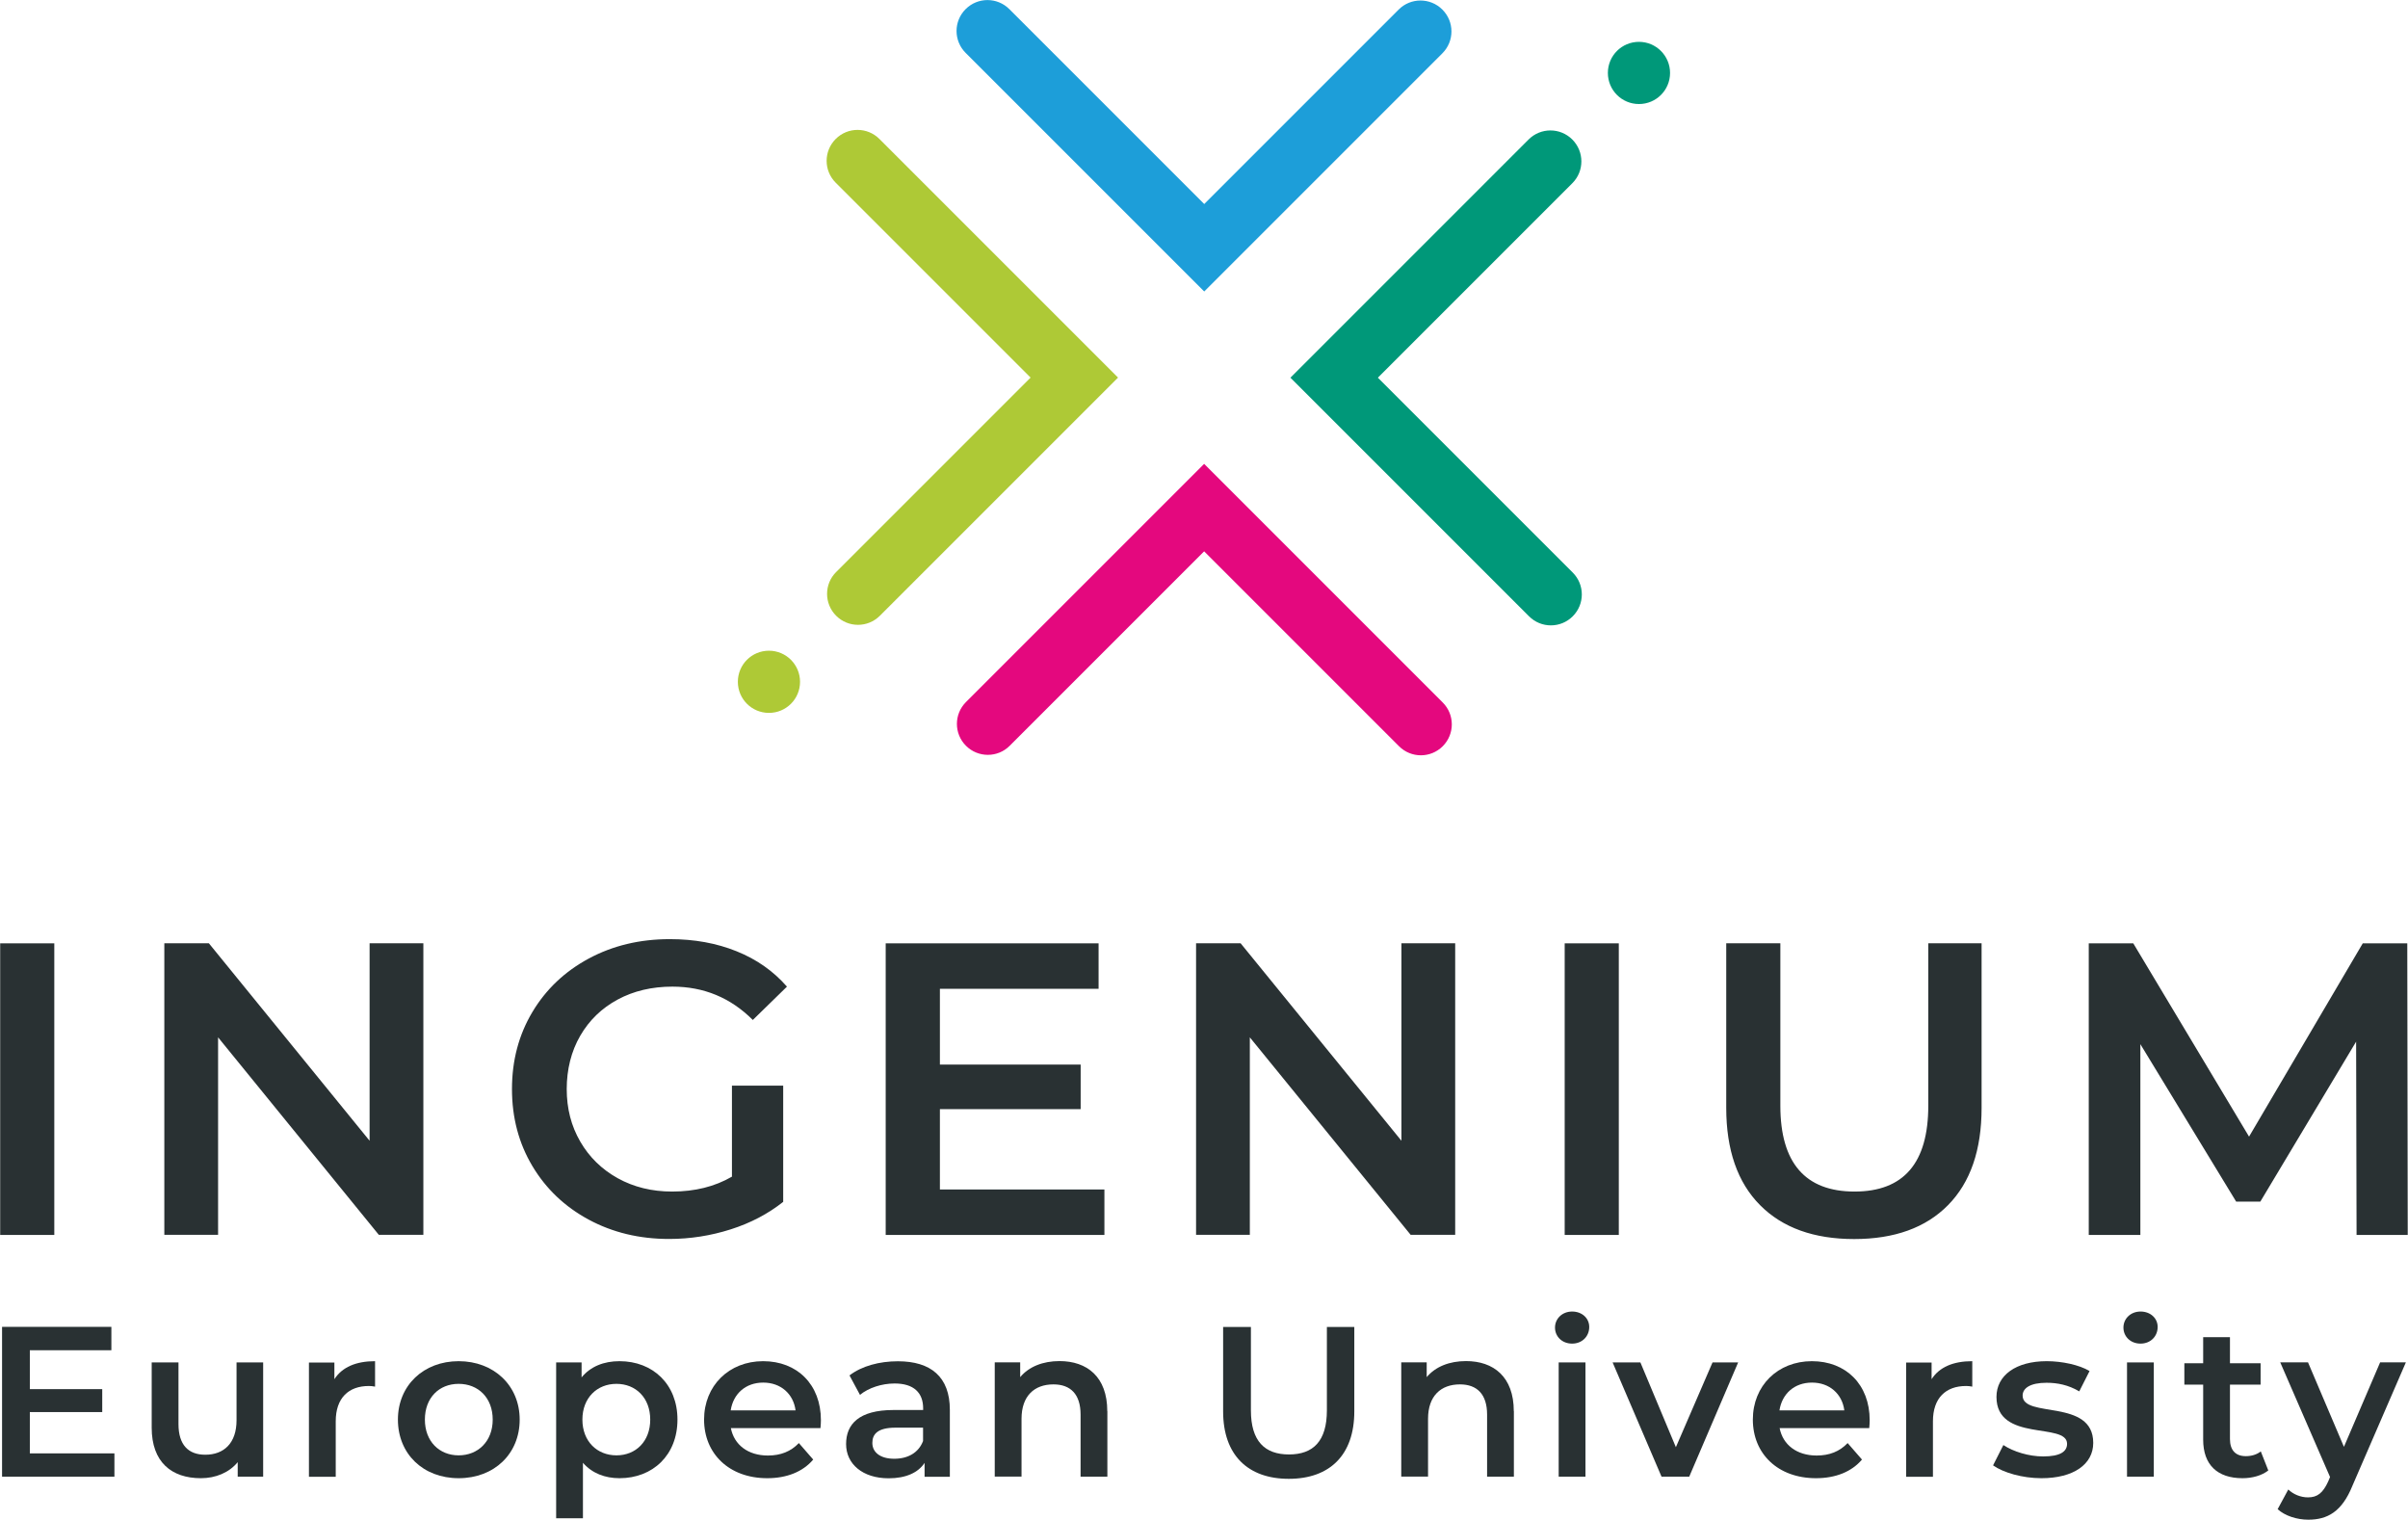
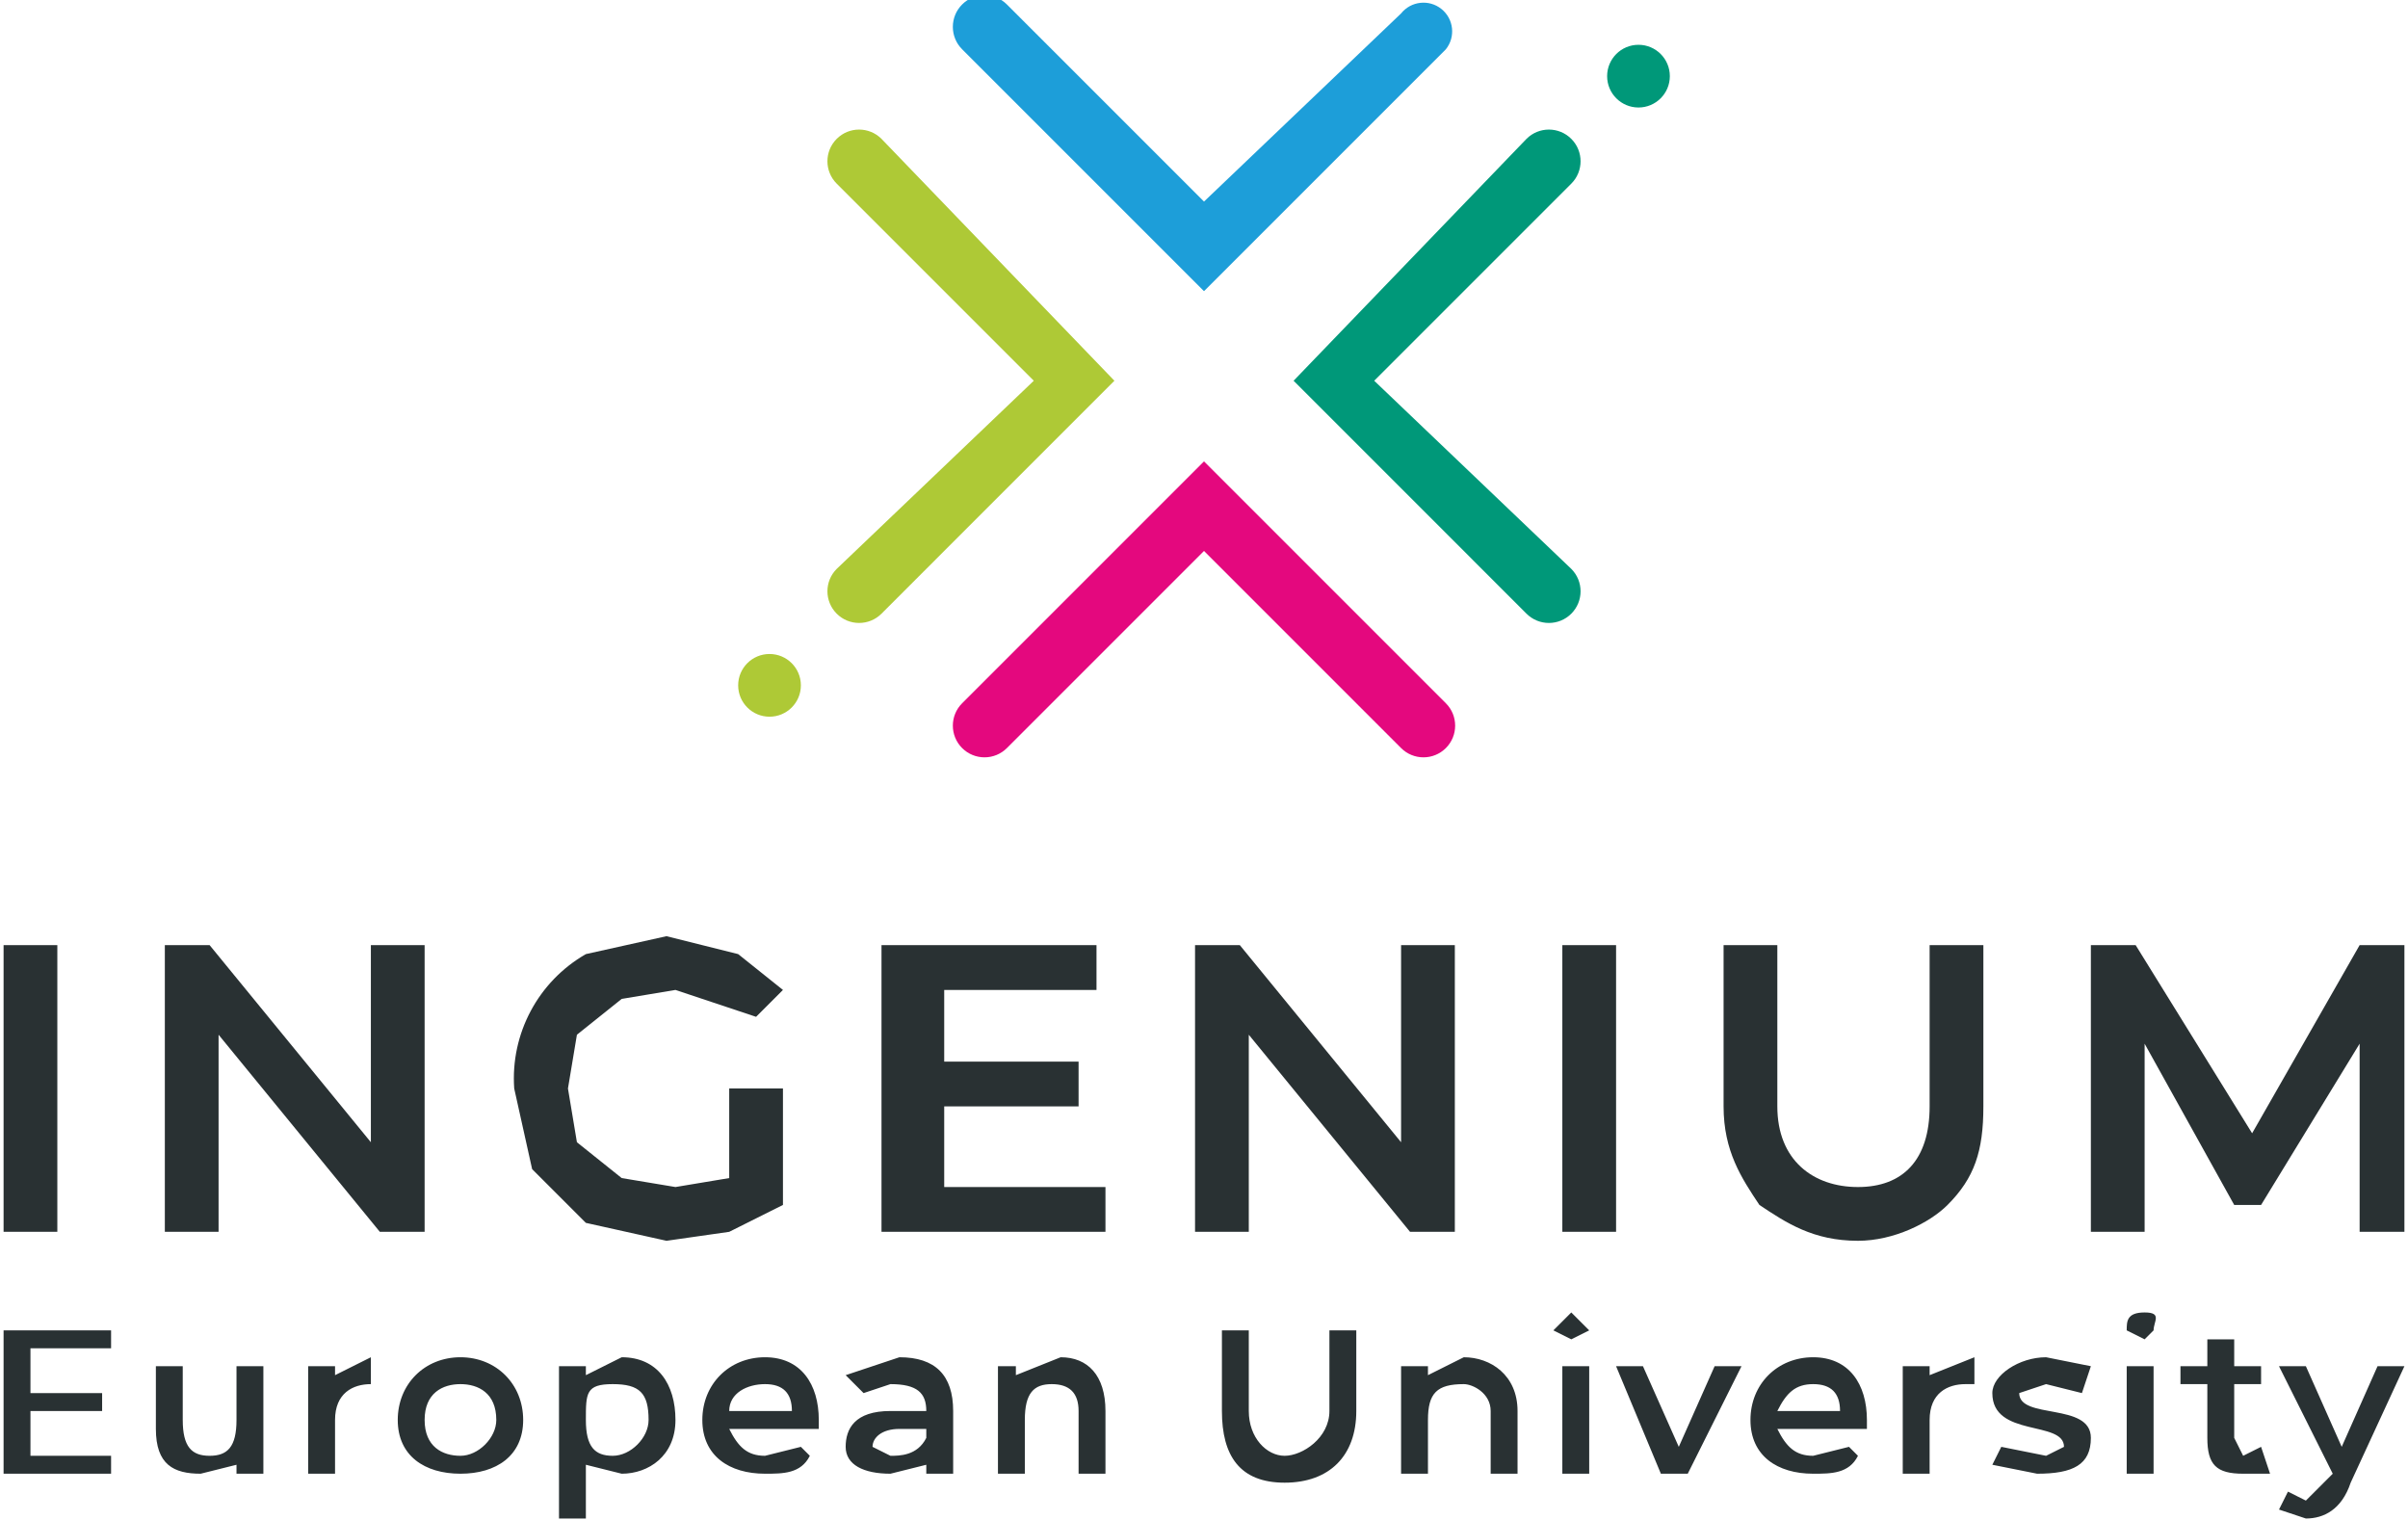
- <svg xmlns="http://www.w3.org/2000/svg" id="Layer_1" data-name="Layer 1" version="1.1" viewBox="15.63 21.47 268.75 169.62">
-   <defs>
-     <style>
-       .cls-1 {
-         fill: #293133;
-       }
- 
-       .cls-1, .cls-2, .cls-3, .cls-4, .cls-5 {
-         stroke-width: 0px;
-       }
- 
-       .cls-2 {
-         fill: #009879;
-       }
- 
-       .cls-3 {
-         fill: #aec936;
-       }
- 
-       .cls-4 {
-         fill: #1d9ed9;
-       }
- 
-       .cls-5 {
-         fill: #e4087e;
-       }
-     </style>
-   </defs>
-   <path class="cls-5" d="M150.02,73.24l26.63,26.63c1.35,1.35,1.35,3.53,0,4.88-1.35,1.35-3.53,1.35-4.88,0l-21.75-21.75-21.7,21.7c-1.34,1.35-3.53,1.35-4.88,0-1.35-1.35-1.35-3.53,0-4.88l26.58-26.58Z" />
-   <path class="cls-2" d="M191.16,85.37l-21.75-21.75,21.7-21.7c1.35-1.34,1.35-3.53,0-4.88-1.35-1.35-3.53-1.35-4.88,0l-26.58,26.58,26.63,26.63c1.35,1.35,3.53,1.35,4.88,0,1.35-1.35,1.35-3.53,0-4.88M202.02,29.61c0-1.91-1.55-3.47-3.47-3.47s-3.47,1.55-3.47,3.47,1.55,3.47,3.47,3.47,3.47-1.55,3.47-3.47" />
-   <path class="cls-3" d="M104.92,97.56c0-1.91-1.55-3.47-3.47-3.47s-3.47,1.55-3.47,3.47,1.55,3.47,3.47,3.47,3.47-1.55,3.47-3.47M140.41,63.61l-26.63-26.63c-1.35-1.35-3.53-1.35-4.88,0-1.35,1.35-1.35,3.53,0,4.88l21.75,21.75-21.7,21.7c-1.35,1.34-1.35,3.53,0,4.88,1.35,1.35,3.53,1.35,4.88,0l26.58-26.58Z" />
-   <path class="cls-4" d="M150.03,54l-26.63-26.63c-1.35-1.35-1.35-3.53,0-4.88,1.35-1.35,3.53-1.35,4.88,0l21.75,21.75,21.7-21.7c1.34-1.35,3.53-1.35,4.88,0,1.35,1.35,1.35,3.53,0,4.88l-26.58,26.58Z" />
-   <path class="cls-1" d="M284.35,159.29l-.05-32.54h-4.97l-12.69,21.57-12.92-21.57h-4.97v32.54h5.76v-21.29l10.69,17.57h2.7l10.69-17.85.05,21.57h5.72ZM222.57,159.75c4.49,0,7.99-1.26,10.48-3.79,2.49-2.53,3.74-6.14,3.74-10.86v-18.36h-5.95v18.13c0,6.39-2.74,9.58-8.23,9.58s-8.28-3.19-8.28-9.58v-18.13h-6.04v18.36c0,4.71,1.26,8.33,3.77,10.86,2.51,2.53,6.01,3.79,10.51,3.79M190.26,159.29h6.04v-32.54h-6.04v32.54ZM172.04,126.74v22.04l-17.95-22.04h-4.97v32.54h6v-22.04l17.95,22.04h4.97v-32.54h-6ZM120.53,154.22v-8.97h15.71v-4.97h-15.71v-8.46h17.71v-5.07h-23.76v32.54h24.41v-5.07h-18.36ZM97.33,152.78c-1.92,1.12-4.15,1.67-6.69,1.67-2.26,0-4.28-.5-6.07-1.49-1.78-.99-3.18-2.36-4.18-4.09-1.01-1.74-1.51-3.69-1.51-5.86s.5-4.21,1.51-5.95c1.01-1.74,2.4-3.08,4.18-4.04,1.78-.96,3.82-1.44,6.11-1.44,3.5,0,6.49,1.24,8.97,3.72l3.81-3.72c-1.52-1.74-3.39-3.05-5.63-3.95-2.23-.9-4.71-1.35-7.44-1.35-3.35,0-6.36.72-9.04,2.16-2.68,1.44-4.78,3.43-6.3,5.97-1.52,2.54-2.28,5.41-2.28,8.6s.76,6.06,2.28,8.6c1.52,2.54,3.61,4.53,6.28,5.97,2.67,1.44,5.66,2.16,8.97,2.16,2.36,0,4.65-.36,6.88-1.07,2.23-.71,4.18-1.74,5.86-3.07v-12.97h-5.72v10.13ZM56.88,126.74v22.04l-17.94-22.04h-4.97v32.54h6v-22.04l17.94,22.04h4.97v-32.54h-6ZM15.65,159.29h6.04v-32.54h-6.04v32.54Z" />
-   <g>
-     <polygon class="cls-1" points="28.4 183.67 28.4 186.27 15.86 186.27 15.86 169.55 28.06 169.55 28.06 172.16 18.96 172.16 18.96 176.5 27.04 176.5 27.04 179.06 18.96 179.06 18.96 183.67 28.4 183.67" />
-     <path class="cls-1" d="M45,173.52v12.75h-2.84v-1.62c-.96,1.17-2.46,1.79-4.11,1.79-3.27,0-5.49-1.79-5.49-5.64v-7.28h2.99v6.88c0,2.32,1.1,3.42,2.99,3.42,2.08,0,3.49-1.29,3.49-3.85v-6.45h2.99Z" />
-     <path class="cls-1" d="M57.49,173.38v2.84c-.26-.05-.48-.07-.69-.07-2.27,0-3.7,1.34-3.7,3.94v6.19h-2.99v-12.75h2.84v1.86c.86-1.34,2.41-2.01,4.54-2.01" />
-     <path class="cls-1" d="M60.04,179.9c0-3.82,2.87-6.52,6.78-6.52s6.81,2.7,6.81,6.52-2.84,6.54-6.81,6.54-6.78-2.72-6.78-6.54M70.62,179.9c0-2.44-1.62-3.99-3.8-3.99s-3.77,1.55-3.77,3.99,1.62,3.99,3.77,3.99,3.8-1.55,3.8-3.99" />
-     <path class="cls-1" d="M91.24,179.9c0,3.96-2.75,6.54-6.47,6.54-1.62,0-3.06-.55-4.08-1.72v6.19h-2.99v-17.39h2.84v1.67c1-1.22,2.48-1.81,4.23-1.81,3.73,0,6.47,2.58,6.47,6.52M88.2,179.9c0-2.44-1.62-3.99-3.77-3.99s-3.8,1.55-3.8,3.99,1.65,3.99,3.8,3.99,3.77-1.55,3.77-3.99" />
-     <path class="cls-1" d="M107.21,180.85h-10.01c.36,1.86,1.91,3.06,4.13,3.06,1.43,0,2.56-.45,3.46-1.39l1.6,1.84c-1.15,1.36-2.94,2.08-5.13,2.08-4.27,0-7.05-2.75-7.05-6.54s2.79-6.52,6.59-6.52,6.45,2.6,6.45,6.59c0,.24-.02.6-.05.88M97.18,178.87h7.24c-.24-1.84-1.65-3.1-3.61-3.1s-3.34,1.24-3.63,3.1" />
-     <path class="cls-1" d="M121.64,178.8v7.48h-2.82v-1.55c-.72,1.1-2.1,1.72-4.01,1.72-2.91,0-4.75-1.6-4.75-3.82s1.43-3.8,5.3-3.8h3.3v-.19c0-1.74-1.05-2.77-3.18-2.77-1.43,0-2.91.48-3.87,1.27l-1.17-2.17c1.36-1.05,3.34-1.58,5.4-1.58,3.68,0,5.8,1.74,5.8,5.42M118.65,182.28v-1.48h-3.08c-2.03,0-2.58.76-2.58,1.7,0,1.07.91,1.77,2.44,1.77s2.72-.67,3.22-1.98" />
-     <path class="cls-1" d="M139.22,178.96v7.31h-2.99v-6.93c0-2.27-1.12-3.37-3.03-3.37-2.13,0-3.56,1.29-3.56,3.84v6.45h-2.99v-12.75h2.84v1.65c.98-1.17,2.53-1.79,4.39-1.79,3.06,0,5.33,1.74,5.33,5.59" />
-     <path class="cls-1" d="M152.14,178.99v-9.43h3.1v9.31c0,3.44,1.55,4.92,4.25,4.92s4.23-1.48,4.23-4.92v-9.31h3.06v9.43c0,4.87-2.75,7.52-7.31,7.52s-7.33-2.65-7.33-7.52" />
-     <path class="cls-1" d="M184.59,178.96v7.31h-2.99v-6.93c0-2.27-1.12-3.37-3.03-3.37-2.13,0-3.56,1.29-3.56,3.84v6.45h-2.99v-12.75h2.84v1.65c.98-1.17,2.53-1.79,4.39-1.79,3.06,0,5.33,1.74,5.33,5.59" />
-     <path class="cls-1" d="M189.18,169.63c0-1,.81-1.79,1.91-1.79s1.91.74,1.91,1.72c0,1.05-.79,1.86-1.91,1.86s-1.91-.79-1.91-1.79M189.59,173.52h2.99v12.75h-2.99v-12.75Z" />
-     <polygon class="cls-1" points="209.62 173.52 204.16 186.27 201.07 186.27 195.61 173.52 198.71 173.52 202.67 182.98 206.76 173.52 209.62 173.52" />
-     <path class="cls-1" d="M224.26,180.85h-10.01c.36,1.86,1.91,3.06,4.13,3.06,1.43,0,2.56-.45,3.46-1.39l1.6,1.84c-1.15,1.36-2.94,2.08-5.13,2.08-4.28,0-7.05-2.75-7.05-6.54s2.79-6.52,6.59-6.52,6.45,2.6,6.45,6.59c0,.24-.02.6-.05.88M214.23,178.87h7.24c-.24-1.84-1.65-3.1-3.61-3.1s-3.34,1.24-3.63,3.1" />
-     <path class="cls-1" d="M235.75,173.38v2.84c-.26-.05-.48-.07-.69-.07-2.27,0-3.7,1.34-3.7,3.94v6.19h-2.99v-12.75h2.84v1.86c.86-1.34,2.41-2.01,4.54-2.01" />
-     <path class="cls-1" d="M238.07,185.01l1.15-2.27c1.12.74,2.84,1.27,4.44,1.27,1.89,0,2.67-.53,2.67-1.41,0-2.44-7.88-.14-7.88-5.23,0-2.41,2.17-3.99,5.61-3.99,1.7,0,3.63.41,4.78,1.1l-1.15,2.27c-1.22-.72-2.44-.96-3.65-.96-1.82,0-2.67.6-2.67,1.43,0,2.58,7.88.29,7.88,5.28,0,2.39-2.2,3.94-5.78,3.94-2.13,0-4.25-.62-5.4-1.43" />
-     <path class="cls-1" d="M252.62,169.63c0-1,.81-1.79,1.91-1.79s1.91.74,1.91,1.72c0,1.05-.79,1.86-1.91,1.86s-1.91-.79-1.91-1.79M253.02,173.52h2.99v12.75h-2.99v-12.75Z" />
-     <path class="cls-1" d="M268.78,185.58c-.72.57-1.79.86-2.87.86-2.79,0-4.39-1.48-4.39-4.3v-6.14h-2.1v-2.39h2.1v-2.91h2.99v2.91h3.42v2.39h-3.42v6.07c0,1.24.62,1.91,1.77,1.91.62,0,1.22-.17,1.67-.53l.84,2.13Z" />
-     <path class="cls-1" d="M284.14,173.52l-5.97,13.78c-1.17,2.89-2.79,3.77-4.92,3.77-1.27,0-2.6-.43-3.42-1.17l1.19-2.2c.57.55,1.39.88,2.2.88,1.05,0,1.67-.5,2.25-1.77l.21-.5-5.56-12.8h3.1l4.01,9.43,4.04-9.43h2.87Z" />
-   </g>
+ <svg xmlns="http://www.w3.org/2000/svg" data-name="Layer 1" viewBox="15.6 21.5 268.8 169.6">
+   <path d="m150 73 27 27a3 3 0 1 1-5 5l-22-22-22 22a3 3 0 1 1-5-5l27-27Z" style="fill:#e4087e;stroke-width:0" />
+   <path d="m191 85-22-21 22-22a3 3 0 1 0-5-5l-26 27 26 26a3 3 0 1 0 5-5m11-55a3 3 0 1 0-7 0 3 3 0 0 0 7 0" style="fill:#009879;stroke-width:0" />
+   <path d="M105 98a3 3 0 1 0-7 0 3 3 0 0 0 7 0m35-34-26-27a3 3 0 1 0-5 5l22 22-22 21a3 3 0 1 0 5 5l26-26Z" style="fill:#aec936;stroke-width:0" />
+   <path d="m150 54-27-27a3 3 0 1 1 5-5l22 22 22-21a3 3 0 1 1 5 4l-27 27Z" style="fill:#1d9ed9;stroke-width:0" />
+   <path d="M284 159v-32h-5l-12 21-13-21h-5v32h6v-21l10 18h3l11-18v21h5Zm-61 1c4 0 8-2 10-4 3-3 4-6 4-11v-18h-6v18c0 6-3 9-8 9s-9-3-9-9v-18h-6v18c0 5 2 8 4 11 3 2 6 4 11 4m-33-1h6v-32h-6v32Zm-18-32v22l-18-22h-5v32h6v-22l18 22h5v-32h-6Zm-51 27v-9h15v-5h-15v-8h17v-5h-24v32h25v-5h-18Zm-24-1-6 1-6-1-5-4-1-6 1-6 5-4 6-1 9 3 3-3-5-4-8-2-9 2a16 16 0 0 0-8 15l2 9 6 6 9 2 7-1 6-3v-13h-6v10Zm-40-26v22l-18-22h-5v32h6v-22l18 22h5v-32h-6Zm-41 32h6v-32h-6v32Zm12 25v2H16v-16h12v2h-9v5h8v2h-8v5h9zm17-10v12h-3v-1l-4 1c-3 0-5-1-5-5v-7h3v6c0 3 1 4 3 4s3-1 3-4v-6h3Zm12-1v3c-2 0-4 1-4 4v6h-3v-12h3v1l4-2m3 7c0-4 3-7 7-7s7 3 7 7-3 6-7 6-7-2-7-6m11 0c0-3-2-4-4-4s-4 1-4 4 2 4 4 4 4-2 4-4m20 0c0 4-3 6-6 6l-4-1v6h-3v-17h3v1l4-2c4 0 6 3 6 7m-3 0c0-3-1-4-4-4s-3 1-3 4 1 4 3 4 4-2 4-4m19 1H97c1 2 2 3 4 3l4-1 1 1c-1 2-3 2-5 2-4 0-7-2-7-6s3-7 7-7 6 3 6 7v1m-10-2h7c0-2-1-3-3-3s-4 1-4 3m25 0v7h-3v-1l-4 1c-3 0-5-1-5-3s1-4 5-4h4c0-2-1-3-4-3l-3 1-2-2 6-2c4 0 6 2 6 6m-3 3v-1h-3c-2 0-3 1-3 2l2 1c1 0 3 0 4-2m20-3v7h-3v-7c0-2-1-3-3-3s-3 1-3 4v6h-3v-12h2v1l5-2c3 0 5 2 5 6m13 0v-9h3v9c0 3 2 5 4 5s5-2 5-5v-9h3v9c0 5-3 8-8 8s-7-3-7-8m33 0v7h-3v-7c0-2-2-3-3-3-3 0-4 1-4 4v6h-3v-12h3v1l4-2c3 0 6 2 6 6m4-9 2-2 2 2-2 1-2-1m1 4h3v12h-3v-12Zm20 0-6 12h-3l-5-12h3l4 9 4-9h3zm14 7h-10c1 2 2 3 4 3l4-1 1 1c-1 2-3 2-5 2-4 0-7-2-7-6s3-7 7-7 6 3 6 7v1m-10-2h7c0-2-1-3-3-3s-3 1-4 3m22-6v3h-1c-2 0-4 1-4 4v6h-3v-12h3v1l5-2m2 12 1-2 5 1 2-1c0-3-8-1-8-6 0-2 3-4 6-4l5 1-1 3-4-1-3 1c0 3 8 1 8 5 0 3-2 4-6 4l-5-1m15-15c0-1 0-2 2-2s1 1 1 2l-1 1-2-1m0 4h3v12h-3v-12Zm16 12h-3c-3 0-4-1-4-4v-6h-3v-2h3v-3h3v3h3v2h-3v6l1 2 2-1 1 3Zm15-12-6 13c-1 3-3 4-5 4l-3-1 1-2 2 1 2-2 1-1-6-12h3l4 9 4-9h3Z" style="fill:#293133;stroke-width:0" />
</svg>
